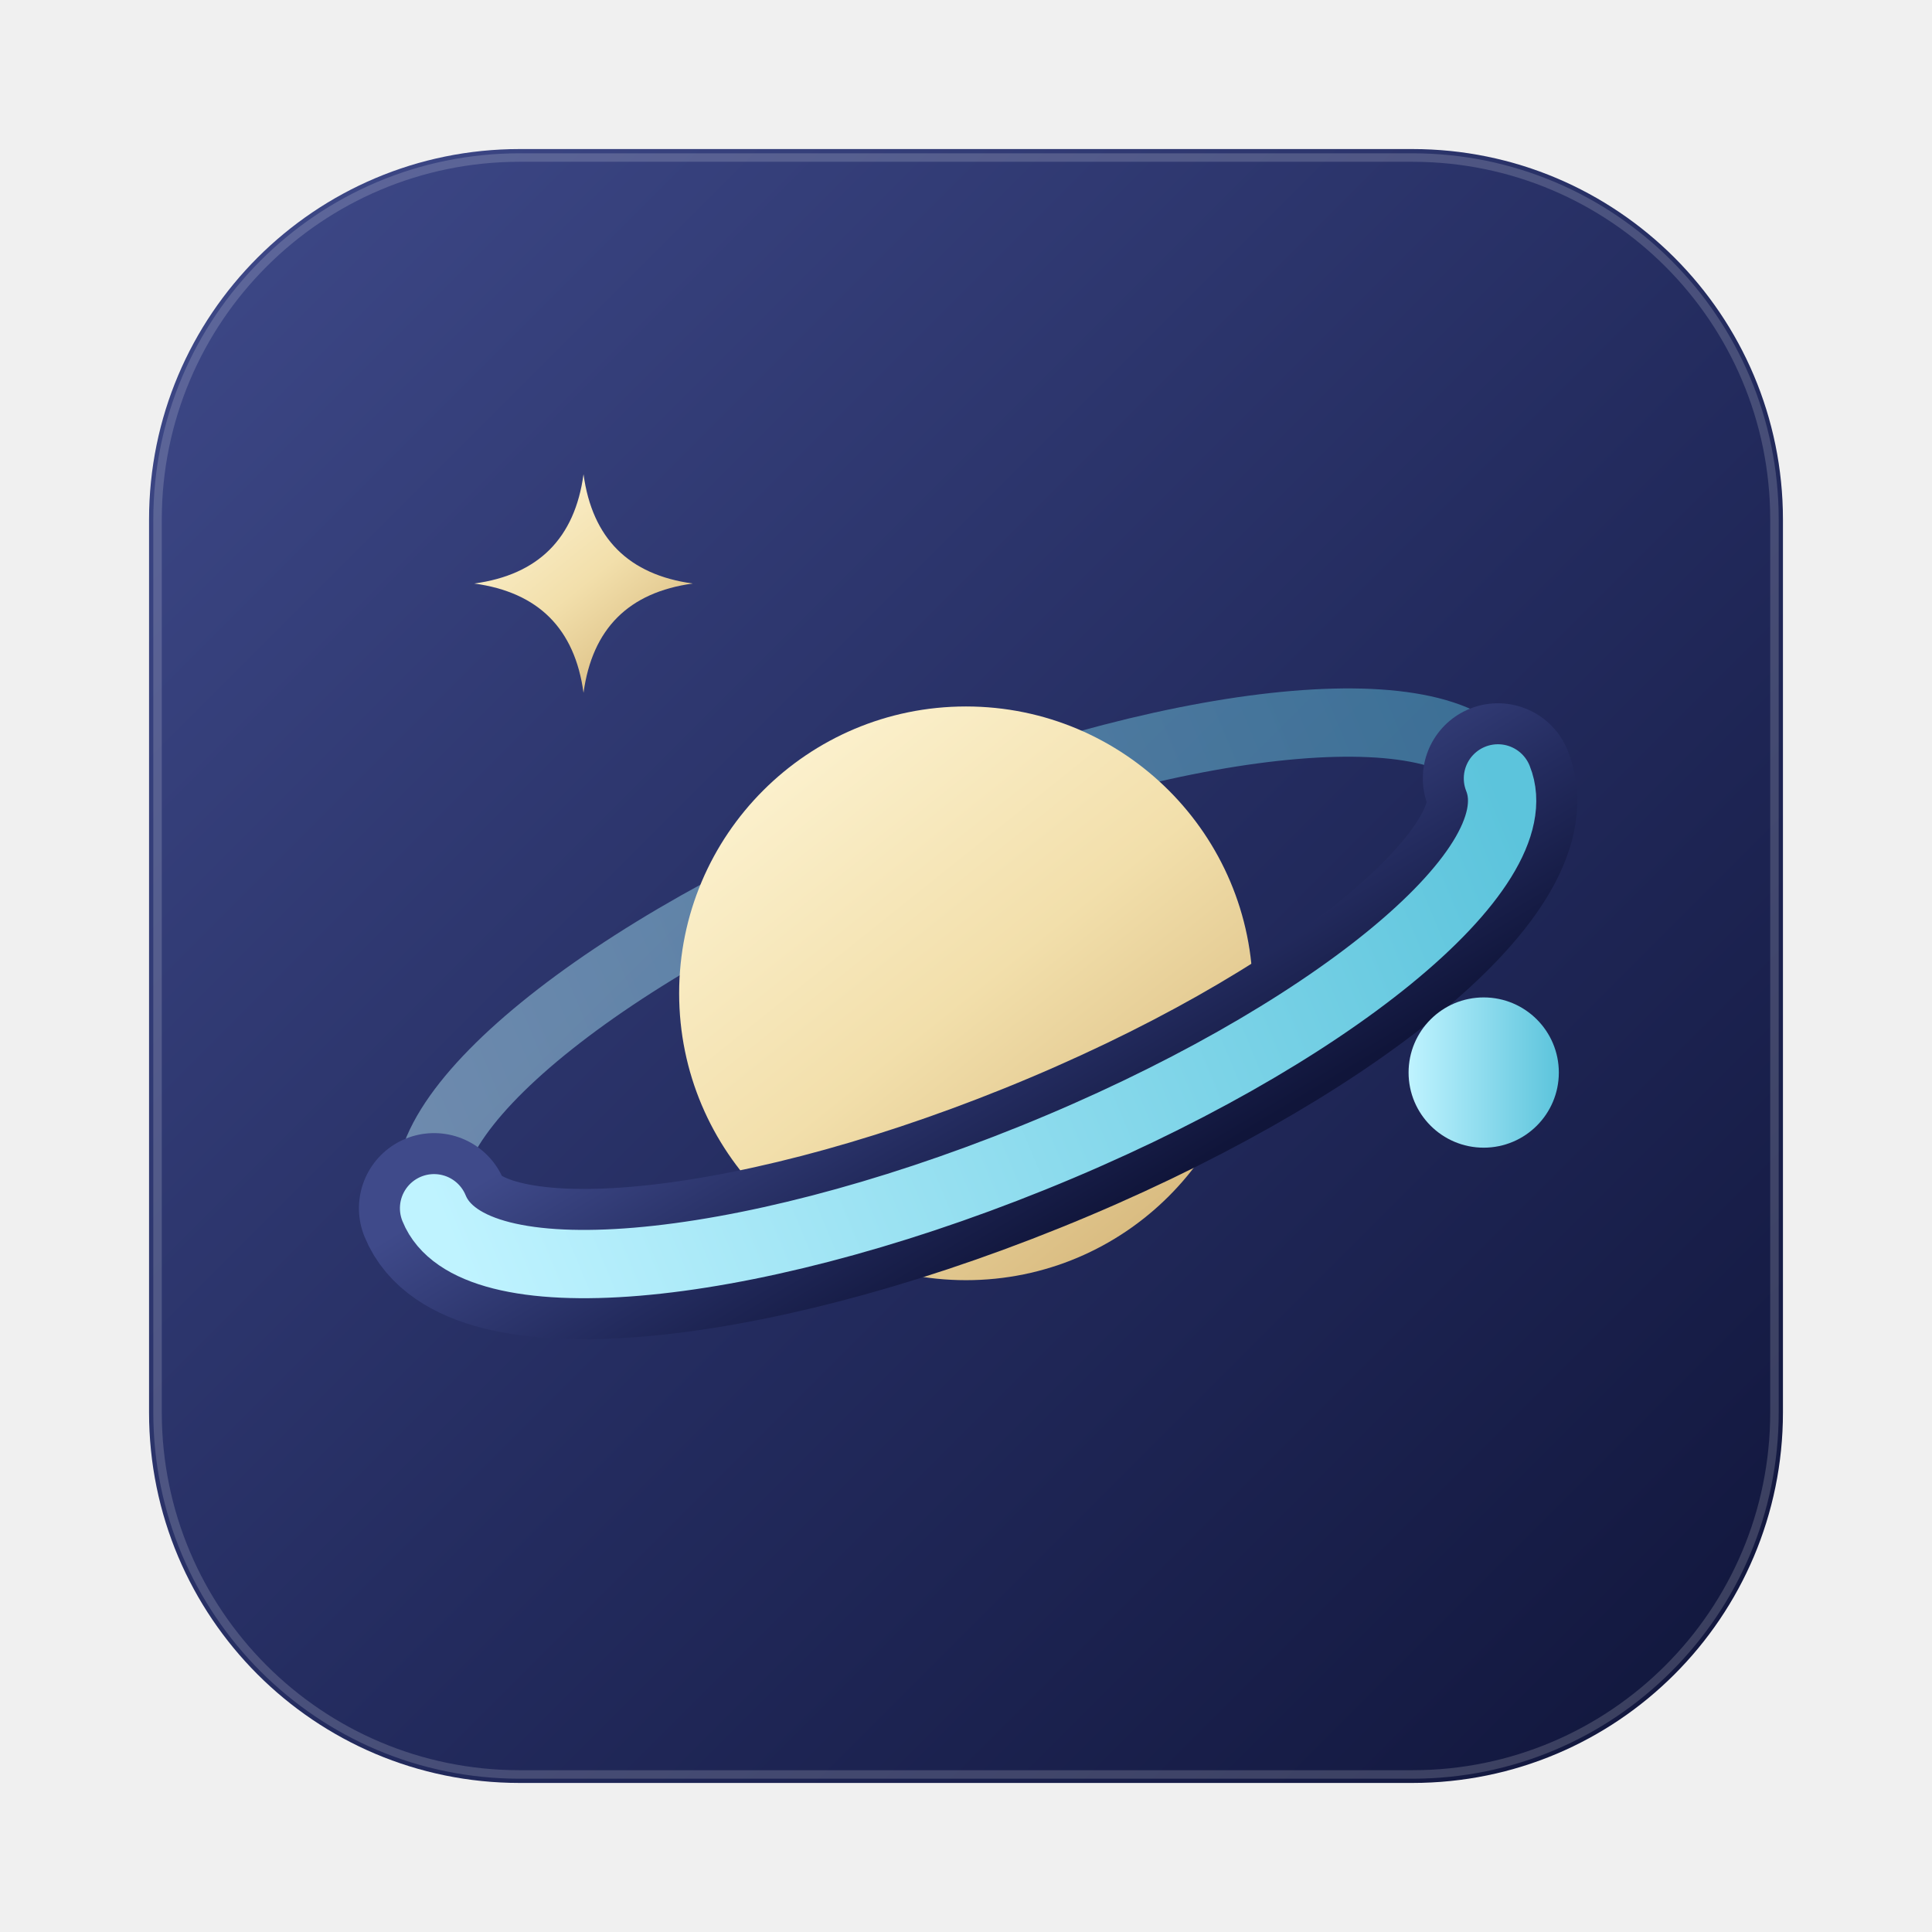
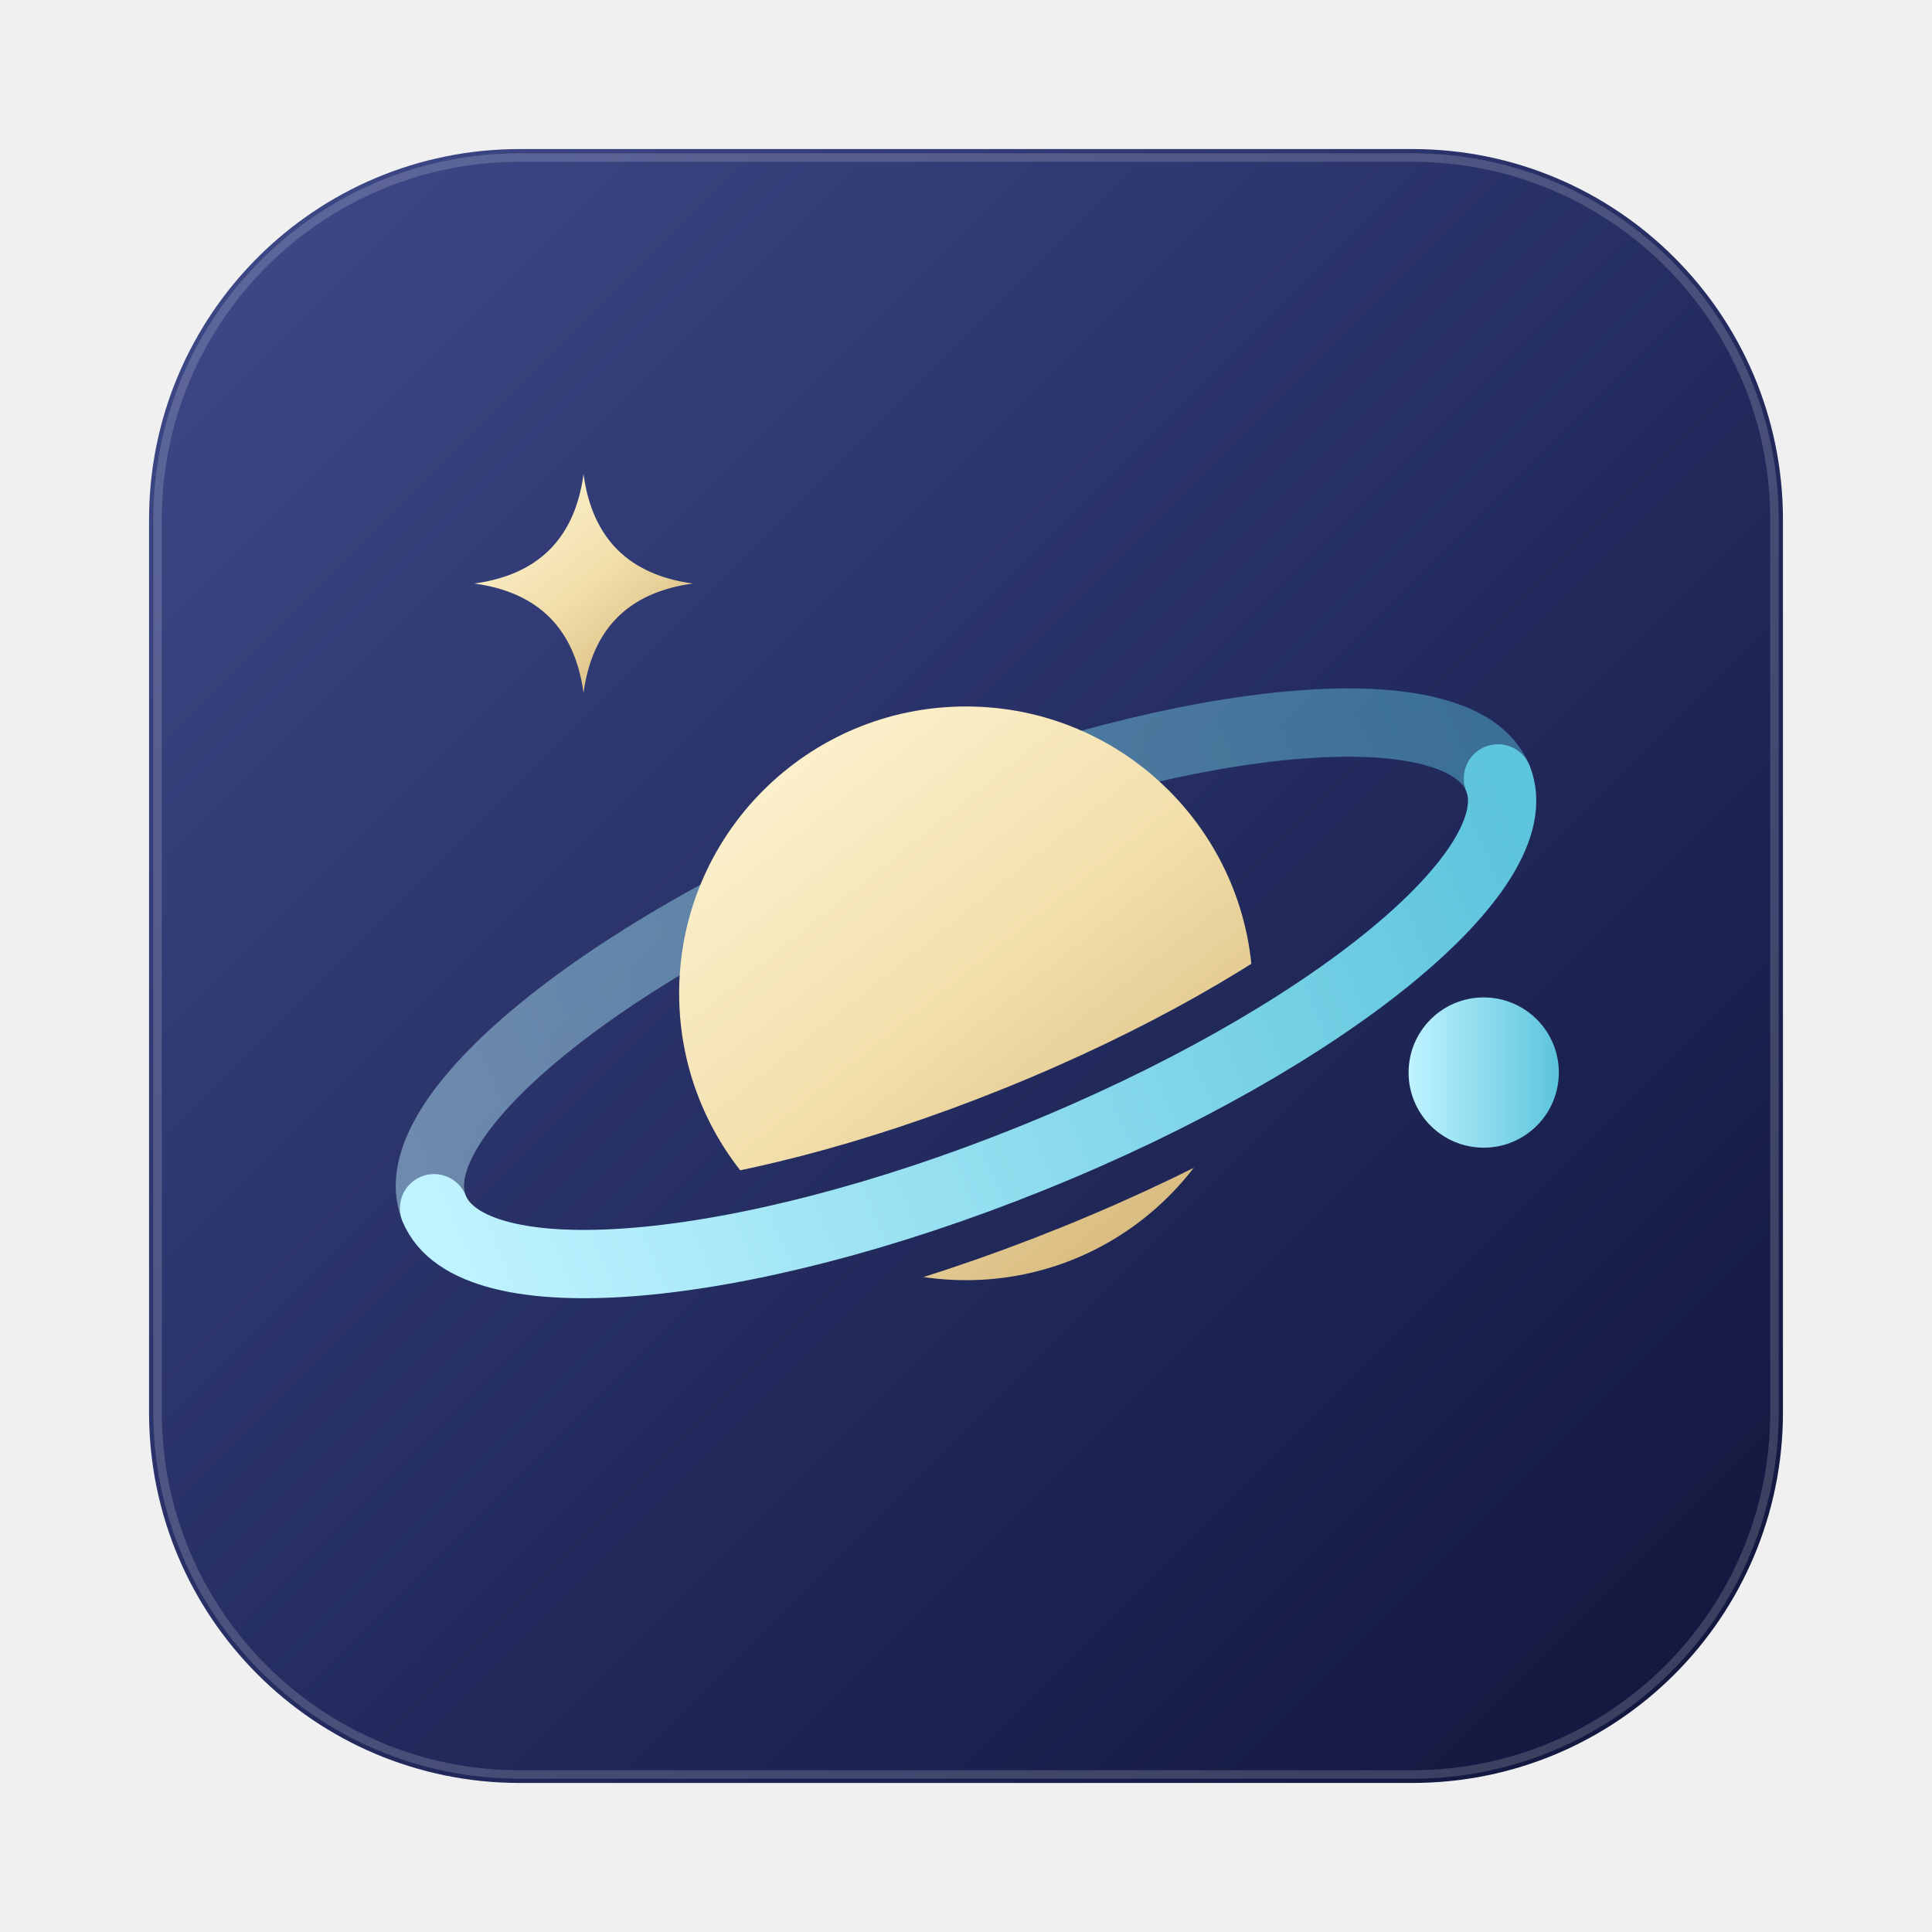
<svg xmlns="http://www.w3.org/2000/svg" viewBox="0 0 1024 1024" width="1024" height="1024">
  <defs>
    <linearGradient id="base" x1="0" y1="0" x2="1" y2="1">
      <stop offset="0" stop-color="#3f4a8a" />
      <stop offset="0.55" stop-color="#232b5e" />
      <stop offset="1" stop-color="#10153a" />
    </linearGradient>
    <linearGradient id="gold" x1="0" y1="0" x2="0.8" y2="1">
      <stop offset="0" stop-color="#fff7d9" />
      <stop offset="0.55" stop-color="#f2dfab" />
      <stop offset="1" stop-color="#d6b77b" />
    </linearGradient>
    <linearGradient id="cold" x1="0" y1="0" x2="1" y2="0">
      <stop offset="0" stop-color="#bff3ff" />
      <stop offset="1" stop-color="#5cc4dc" />
    </linearGradient>
  </defs>
  <rect x="79" y="79" width="866" height="866" rx="196.4" fill="url(#base)" />
  <rect x="83.5" y="83.5" width="857" height="857" rx="191.9" fill="none" stroke="#ffffff" stroke-opacity="0.17" stroke-width="4.5" />
  <g transform="translate(150 150) scale(7.24)">
    <g transform="translate(50 52) rotate(-22)" fill="none" stroke-width="5" stroke-linecap="round">
      <path stroke="url(#cold)" stroke-opacity="0.45" d="M-42 0 A42 13 0 0 1 42 0" />
    </g>
-     <circle cx="50" cy="52" r="21" fill="url(#gold)" />
+     <mask id="gap" maskUnits="userSpaceOnUse" x="0" y="0" width="100" height="100">
+       <rect width="100" height="100" fill="#fff" />
+       <path transform="translate(50 52) rotate(-22)" fill="none" stroke="#000" stroke-width="11" stroke-linecap="round" d="M-42 0 A42 13 0 0 0 42 0" />
+     </mask>
+     <circle cx="50" cy="52" r="21" fill="url(#gold)" mask="url(#gap)" />
    <g transform="translate(50 52) rotate(-22)" fill="none" stroke-linecap="round">
-       <path stroke="url(#base)" stroke-width="11" d="M-42 0 A42 13 0 0 0 42 0" />
      <path stroke="url(#cold)" stroke-width="5" d="M-42 0 A42 13 0 0 0 42 0" />
    </g>
    <circle cx="87.9" cy="57.8" r="5.5" fill="url(#cold)" />
    <path fill="url(#gold)" d="M22 14 Q22.96 21.04 30 22 Q22.96 22.96 22 30 Q21.04 22.96 14 22 Q21.04 21.04 22 14 Z" />
  </g>
</svg>
